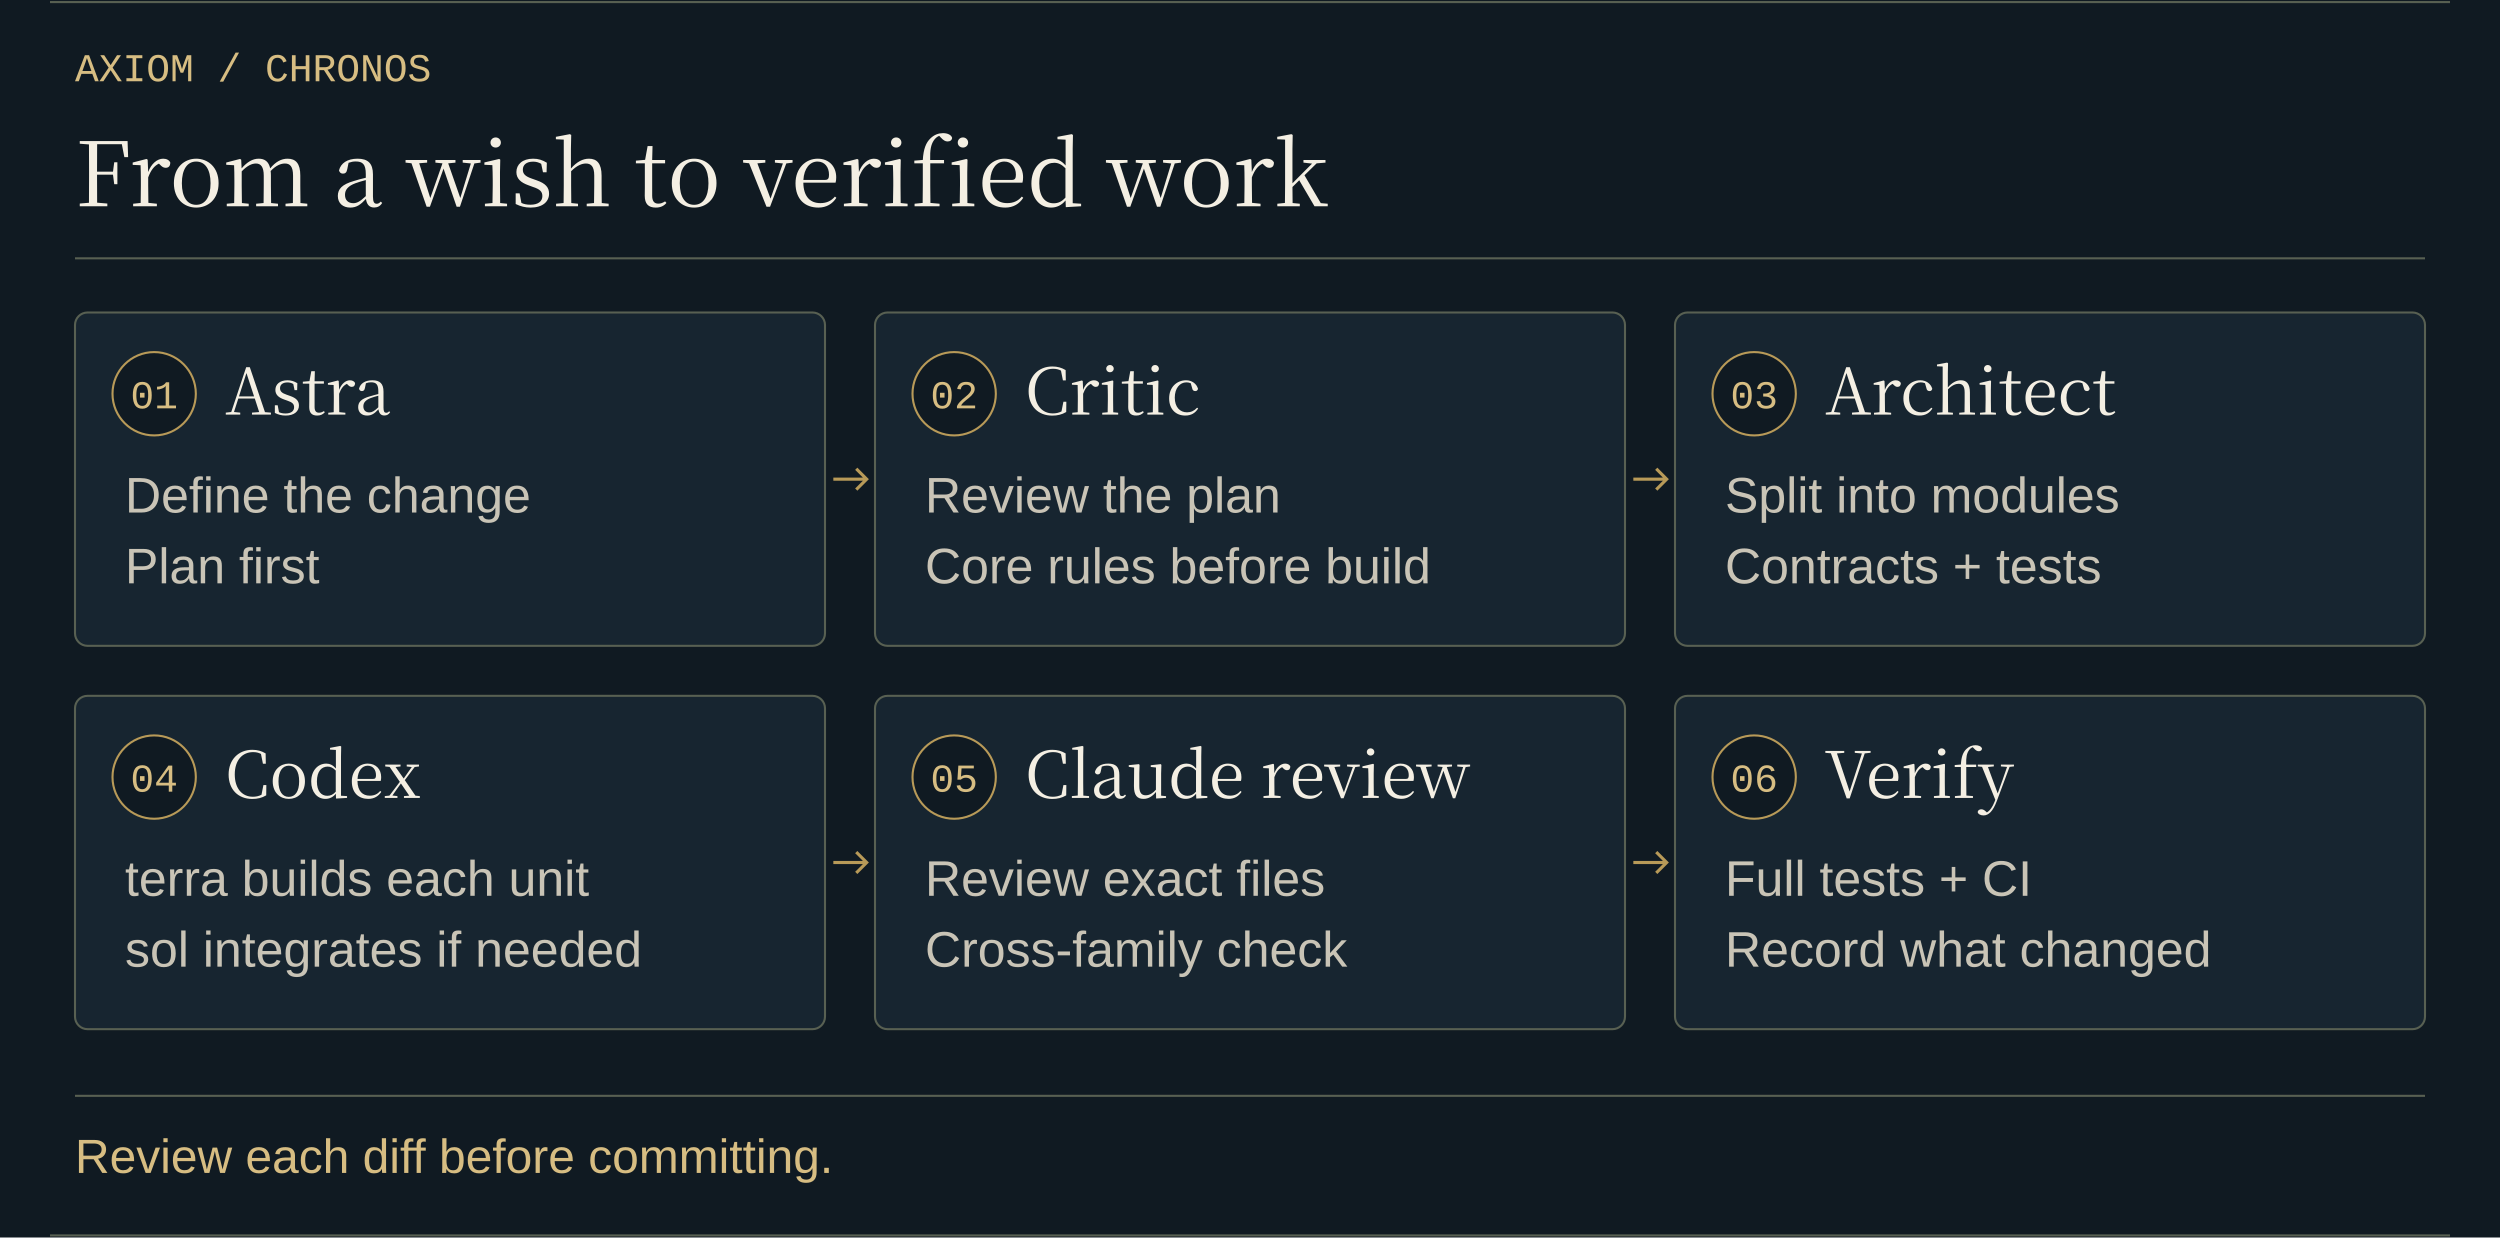
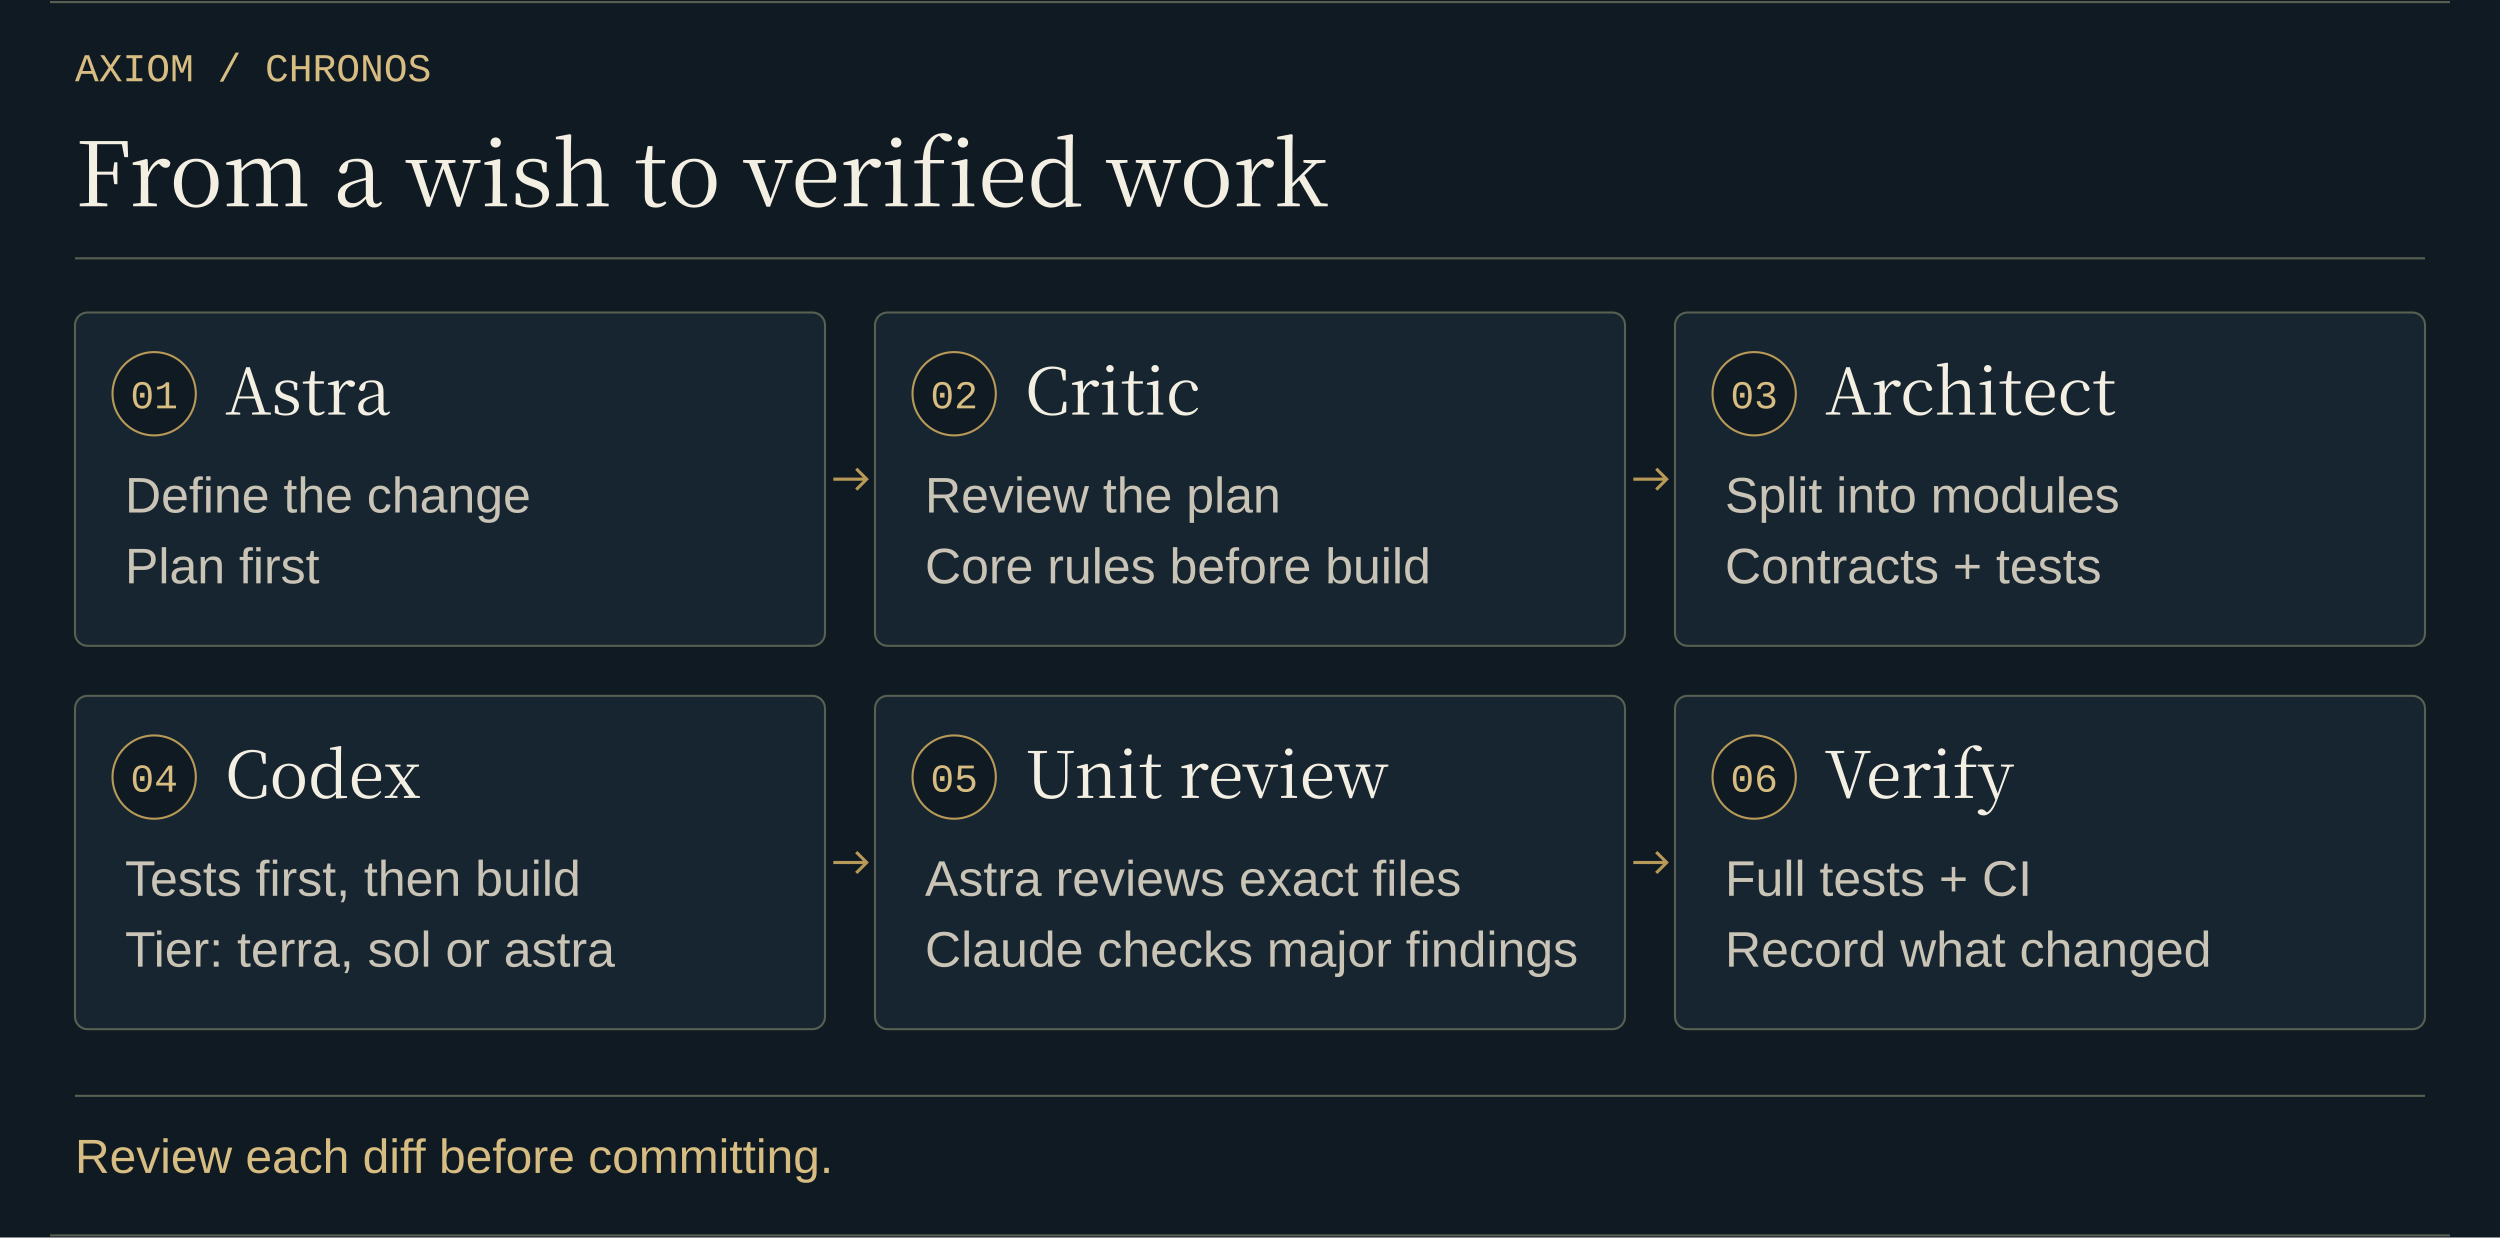
<svg xmlns="http://www.w3.org/2000/svg" width="1200" height="594" viewBox="0 0 1200 594" role="img" aria-labelledby="title desc" xml:lang="en">
  <rect width="1200" height="594" fill="#101a22" />
  <path d="M24 1H1176M24 593H1176" stroke="#586052" />
  <text x="36" y="39" font-size="19" fill="#d7bd82" font-family="'Courier New', monospace" text-anchor="start">AXIOM / CHRONOS</text>
  <text x="36" y="99" font-size="43" fill="#f4efe3" font-family="Georgia, 'Noto Serif CJK TC', 'Times New Roman', serif" text-anchor="start">From a wish to verified work</text>
  <path d="M36 124H1164" stroke="#586052" />
  <g data-step="1">
    <rect x="36" y="150" width="360" height="160" rx="6" fill="#172530" stroke="#586052" />
    <circle cx="74" cy="189" r="20" fill="#101a22" stroke="#b89a58" />
    <text x="74" y="196" font-size="19" fill="#d7bd82" font-family="'Courier New', monospace" text-anchor="middle">01</text>
    <text x="108" y="199" font-size="31" fill="#f4efe3" font-family="Georgia, 'Noto Serif CJK TC', 'Times New Roman', serif" text-anchor="start">Astra</text>
    <text x="60" y="246" font-size="24" fill="#c9c4b6" font-family="Arial, 'Noto Sans CJK TC', 'Microsoft JhengHei', sans-serif" text-anchor="start">Define the change</text>
    <text x="60" y="280" font-size="24" fill="#c9c4b6" font-family="Arial, 'Noto Sans CJK TC', 'Microsoft JhengHei', sans-serif" text-anchor="start">Plan first</text>
  </g>
  <path d="M400 230h16m-5-5 5 5-5 5" fill="none" stroke="#b89a58" stroke-width="1.5" />
  <g data-step="2">
    <rect x="420" y="150" width="360" height="160" rx="6" fill="#172530" stroke="#586052" />
    <circle cx="458" cy="189" r="20" fill="#101a22" stroke="#b89a58" />
    <text x="458" y="196" font-size="19" fill="#d7bd82" font-family="'Courier New', monospace" text-anchor="middle">02</text>
    <text x="492" y="199" font-size="31" fill="#f4efe3" font-family="Georgia, 'Noto Serif CJK TC', 'Times New Roman', serif" text-anchor="start">Critic</text>
    <text x="444" y="246" font-size="24" fill="#c9c4b6" font-family="Arial, 'Noto Sans CJK TC', 'Microsoft JhengHei', sans-serif" text-anchor="start">Review the plan</text>
    <text x="444" y="280" font-size="24" fill="#c9c4b6" font-family="Arial, 'Noto Sans CJK TC', 'Microsoft JhengHei', sans-serif" text-anchor="start">Core rules before build</text>
  </g>
  <path d="M784 230h16m-5-5 5 5-5 5" fill="none" stroke="#b89a58" stroke-width="1.5" />
  <g data-step="3">
    <rect x="804" y="150" width="360" height="160" rx="6" fill="#172530" stroke="#586052" />
    <circle cx="842" cy="189" r="20" fill="#101a22" stroke="#b89a58" />
    <text x="842" y="196" font-size="19" fill="#d7bd82" font-family="'Courier New', monospace" text-anchor="middle">03</text>
    <text x="876" y="199" font-size="31" fill="#f4efe3" font-family="Georgia, 'Noto Serif CJK TC', 'Times New Roman', serif" text-anchor="start">Architect</text>
    <text x="828" y="246" font-size="24" fill="#c9c4b6" font-family="Arial, 'Noto Sans CJK TC', 'Microsoft JhengHei', sans-serif" text-anchor="start">Split into modules</text>
    <text x="828" y="280" font-size="24" fill="#c9c4b6" font-family="Arial, 'Noto Sans CJK TC', 'Microsoft JhengHei', sans-serif" text-anchor="start">Contracts + tests</text>
  </g>
  <g data-step="4">
    <rect x="36" y="334" width="360" height="160" rx="6" fill="#172530" stroke="#586052" />
    <circle cx="74" cy="373" r="20" fill="#101a22" stroke="#b89a58" />
    <text x="74" y="380" font-size="19" fill="#d7bd82" font-family="'Courier New', monospace" text-anchor="middle">04</text>
    <text x="108" y="383" font-size="31" fill="#f4efe3" font-family="Georgia, 'Noto Serif CJK TC', 'Times New Roman', serif" text-anchor="start">Codex</text>
-     <text x="60" y="430" font-size="24" fill="#c9c4b6" font-family="Arial, 'Noto Sans CJK TC', 'Microsoft JhengHei', sans-serif" text-anchor="start">terra builds each unit</text>
-     <text x="60" y="464" font-size="24" fill="#c9c4b6" font-family="Arial, 'Noto Sans CJK TC', 'Microsoft JhengHei', sans-serif" text-anchor="start">sol integrates if needed</text>
+     <text x="60" y="430" font-size="24" fill="#c9c4b6" font-family="Arial, 'Noto Sans CJK TC', 'Microsoft JhengHei', sans-serif" text-anchor="start">Tests first, then build</text>
+     <text x="60" y="464" font-size="24" fill="#c9c4b6" font-family="Arial, 'Noto Sans CJK TC', 'Microsoft JhengHei', sans-serif" text-anchor="start">Tier: terra, sol or astra</text>
  </g>
  <path d="M400 414h16m-5-5 5 5-5 5" fill="none" stroke="#b89a58" stroke-width="1.5" />
  <g data-step="5">
    <rect x="420" y="334" width="360" height="160" rx="6" fill="#172530" stroke="#586052" />
    <circle cx="458" cy="373" r="20" fill="#101a22" stroke="#b89a58" />
    <text x="458" y="380" font-size="19" fill="#d7bd82" font-family="'Courier New', monospace" text-anchor="middle">05</text>
-     <text x="492" y="383" font-size="31" fill="#f4efe3" font-family="Georgia, 'Noto Serif CJK TC', 'Times New Roman', serif" text-anchor="start">Claude review</text>
-     <text x="444" y="430" font-size="24" fill="#c9c4b6" font-family="Arial, 'Noto Sans CJK TC', 'Microsoft JhengHei', sans-serif" text-anchor="start">Review exact files</text>
-     <text x="444" y="464" font-size="24" fill="#c9c4b6" font-family="Arial, 'Noto Sans CJK TC', 'Microsoft JhengHei', sans-serif" text-anchor="start">Cross-family check</text>
+     <text x="492" y="383" font-size="31" fill="#f4efe3" font-family="Georgia, 'Noto Serif CJK TC', 'Times New Roman', serif" text-anchor="start">Unit review</text>
+     <text x="444" y="430" font-size="24" fill="#c9c4b6" font-family="Arial, 'Noto Sans CJK TC', 'Microsoft JhengHei', sans-serif" text-anchor="start">Astra reviews exact files</text>
+     <text x="444" y="464" font-size="24" fill="#c9c4b6" font-family="Arial, 'Noto Sans CJK TC', 'Microsoft JhengHei', sans-serif" text-anchor="start">Claude checks major findings</text>
  </g>
  <path d="M784 414h16m-5-5 5 5-5 5" fill="none" stroke="#b89a58" stroke-width="1.5" />
  <g data-step="6">
    <rect x="804" y="334" width="360" height="160" rx="6" fill="#172530" stroke="#586052" />
    <circle cx="842" cy="373" r="20" fill="#101a22" stroke="#b89a58" />
    <text x="842" y="380" font-size="19" fill="#d7bd82" font-family="'Courier New', monospace" text-anchor="middle">06</text>
    <text x="876" y="383" font-size="31" fill="#f4efe3" font-family="Georgia, 'Noto Serif CJK TC', 'Times New Roman', serif" text-anchor="start">Verify</text>
    <text x="828" y="430" font-size="24" fill="#c9c4b6" font-family="Arial, 'Noto Sans CJK TC', 'Microsoft JhengHei', sans-serif" text-anchor="start">Full tests + CI</text>
    <text x="828" y="464" font-size="24" fill="#c9c4b6" font-family="Arial, 'Noto Sans CJK TC', 'Microsoft JhengHei', sans-serif" text-anchor="start">Record what changed</text>
  </g>
  <path d="M36 526H1164" stroke="#586052" />
  <text x="36" y="563" font-size="23" fill="#d7bd82" font-family="Arial, 'Noto Sans CJK TC', 'Microsoft JhengHei', sans-serif" text-anchor="start">Review each diff before committing.</text>
</svg>
